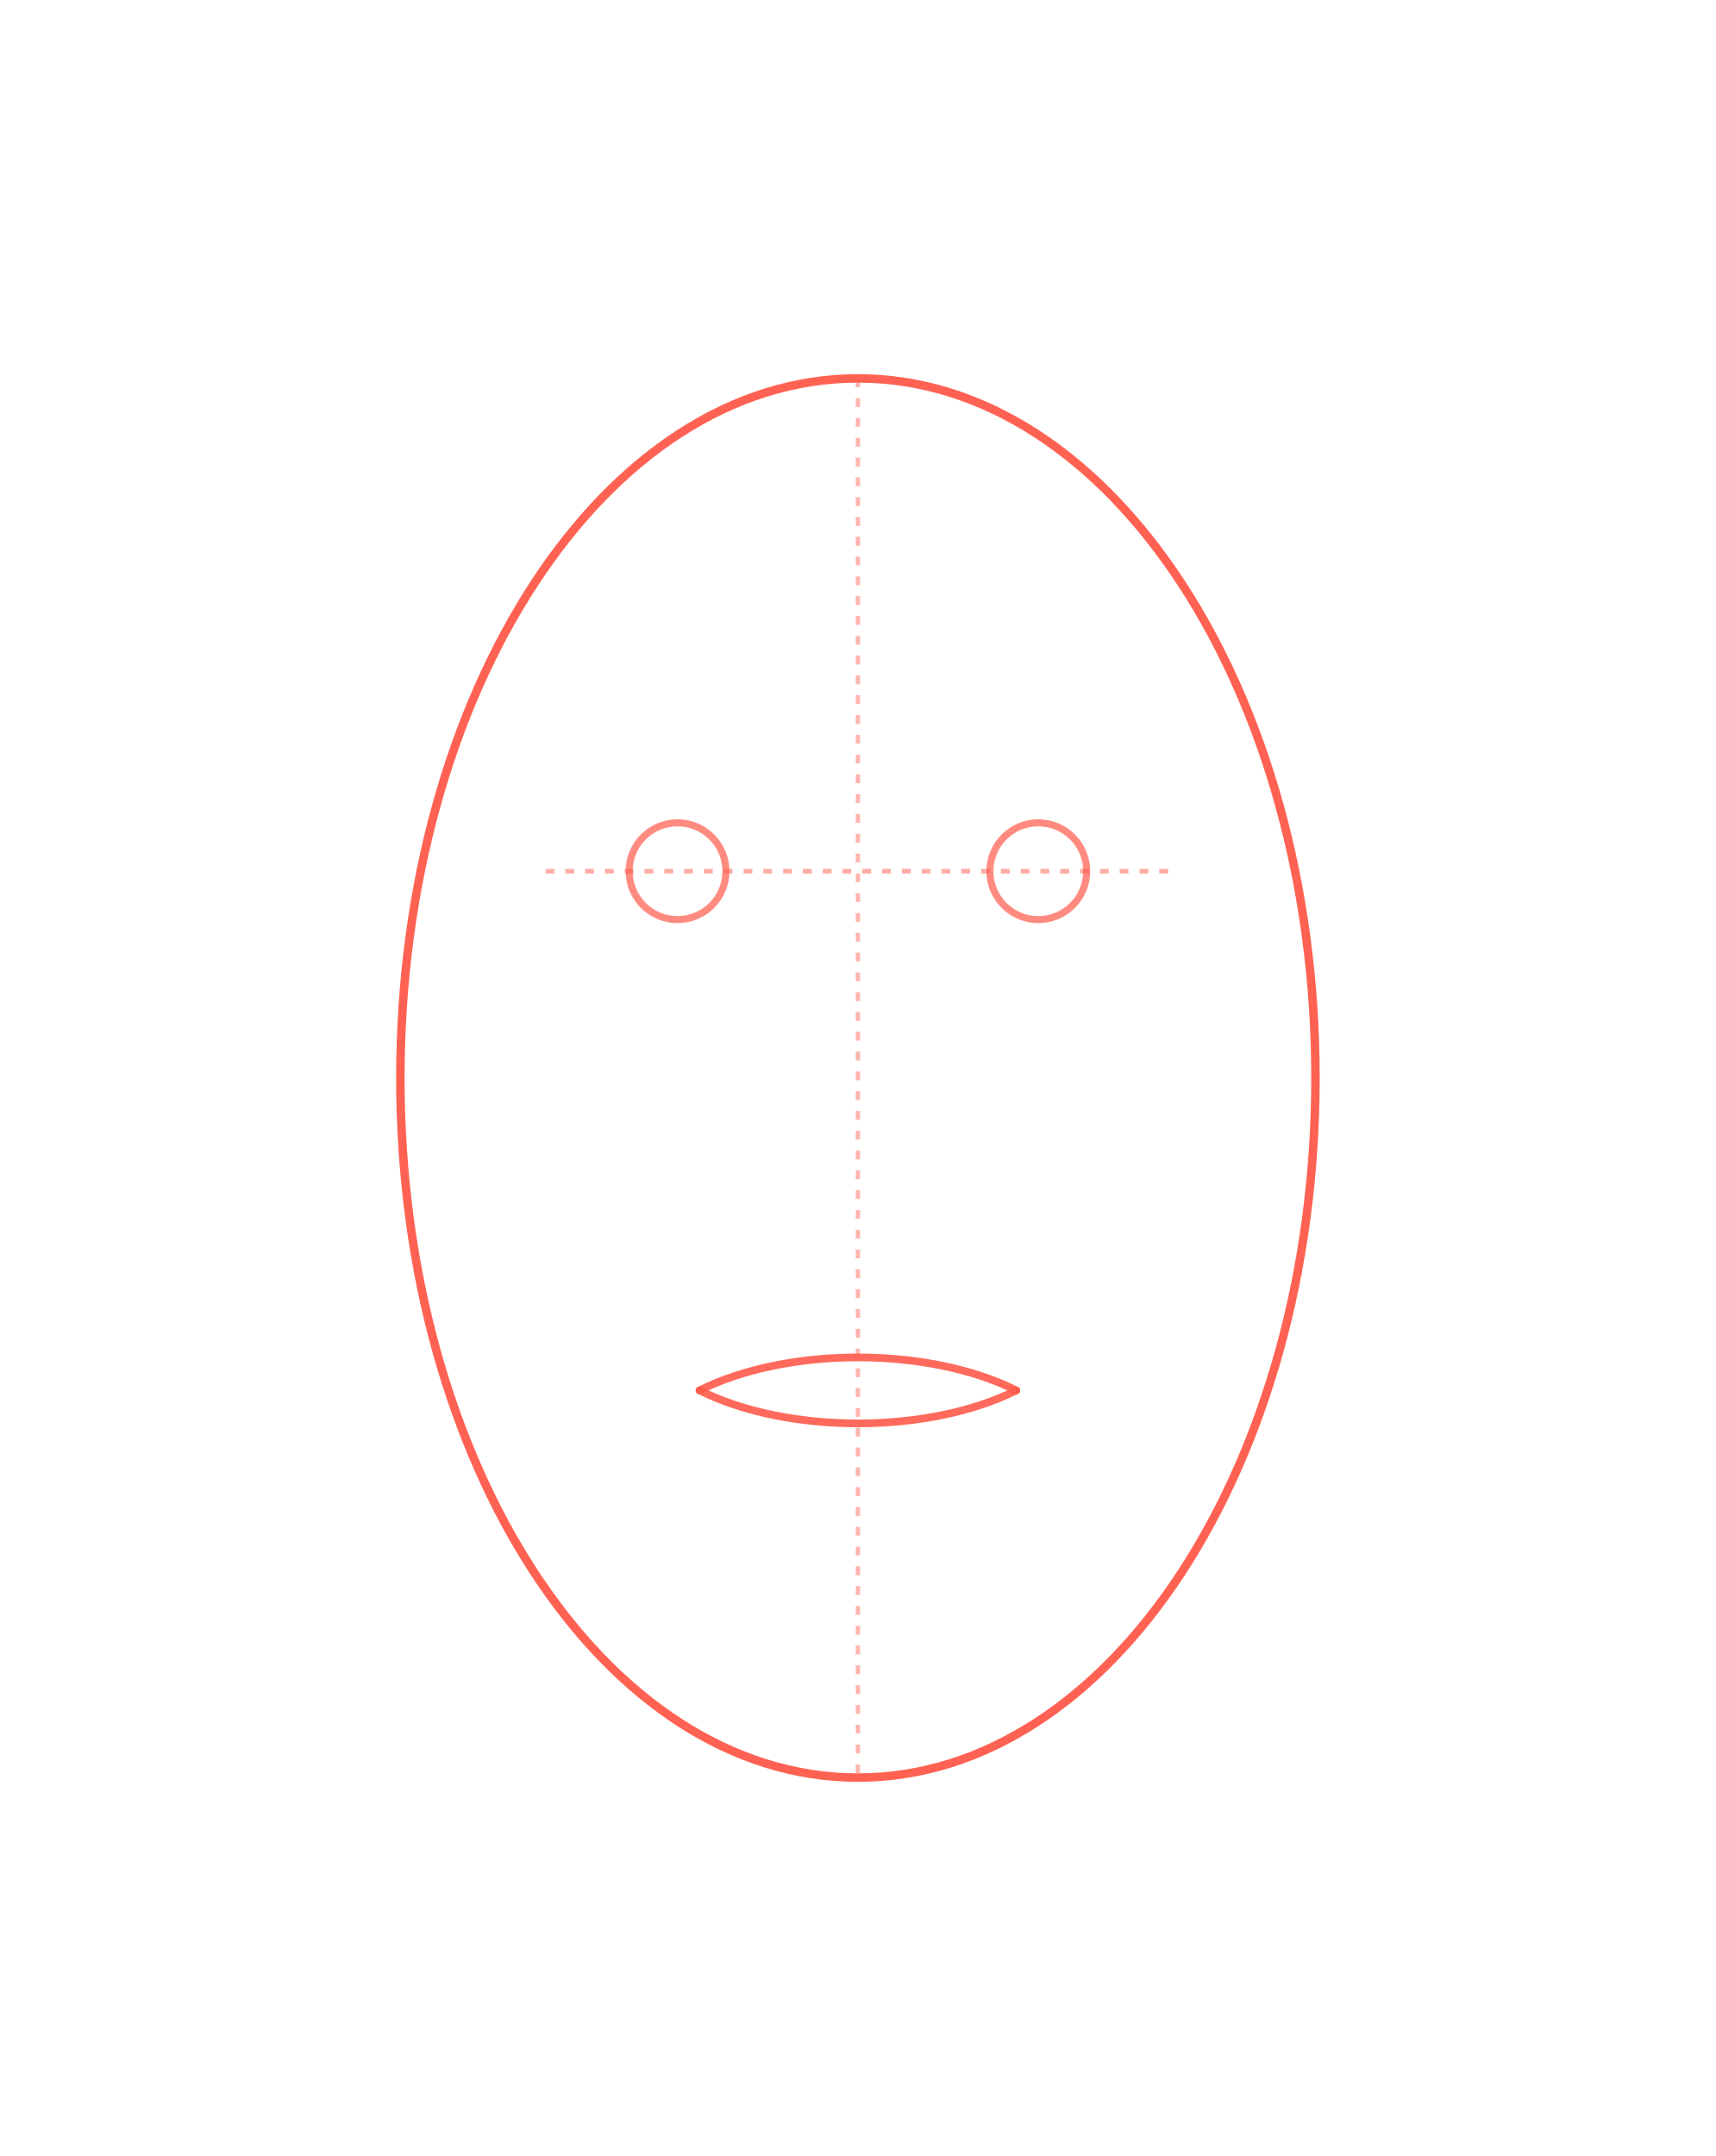
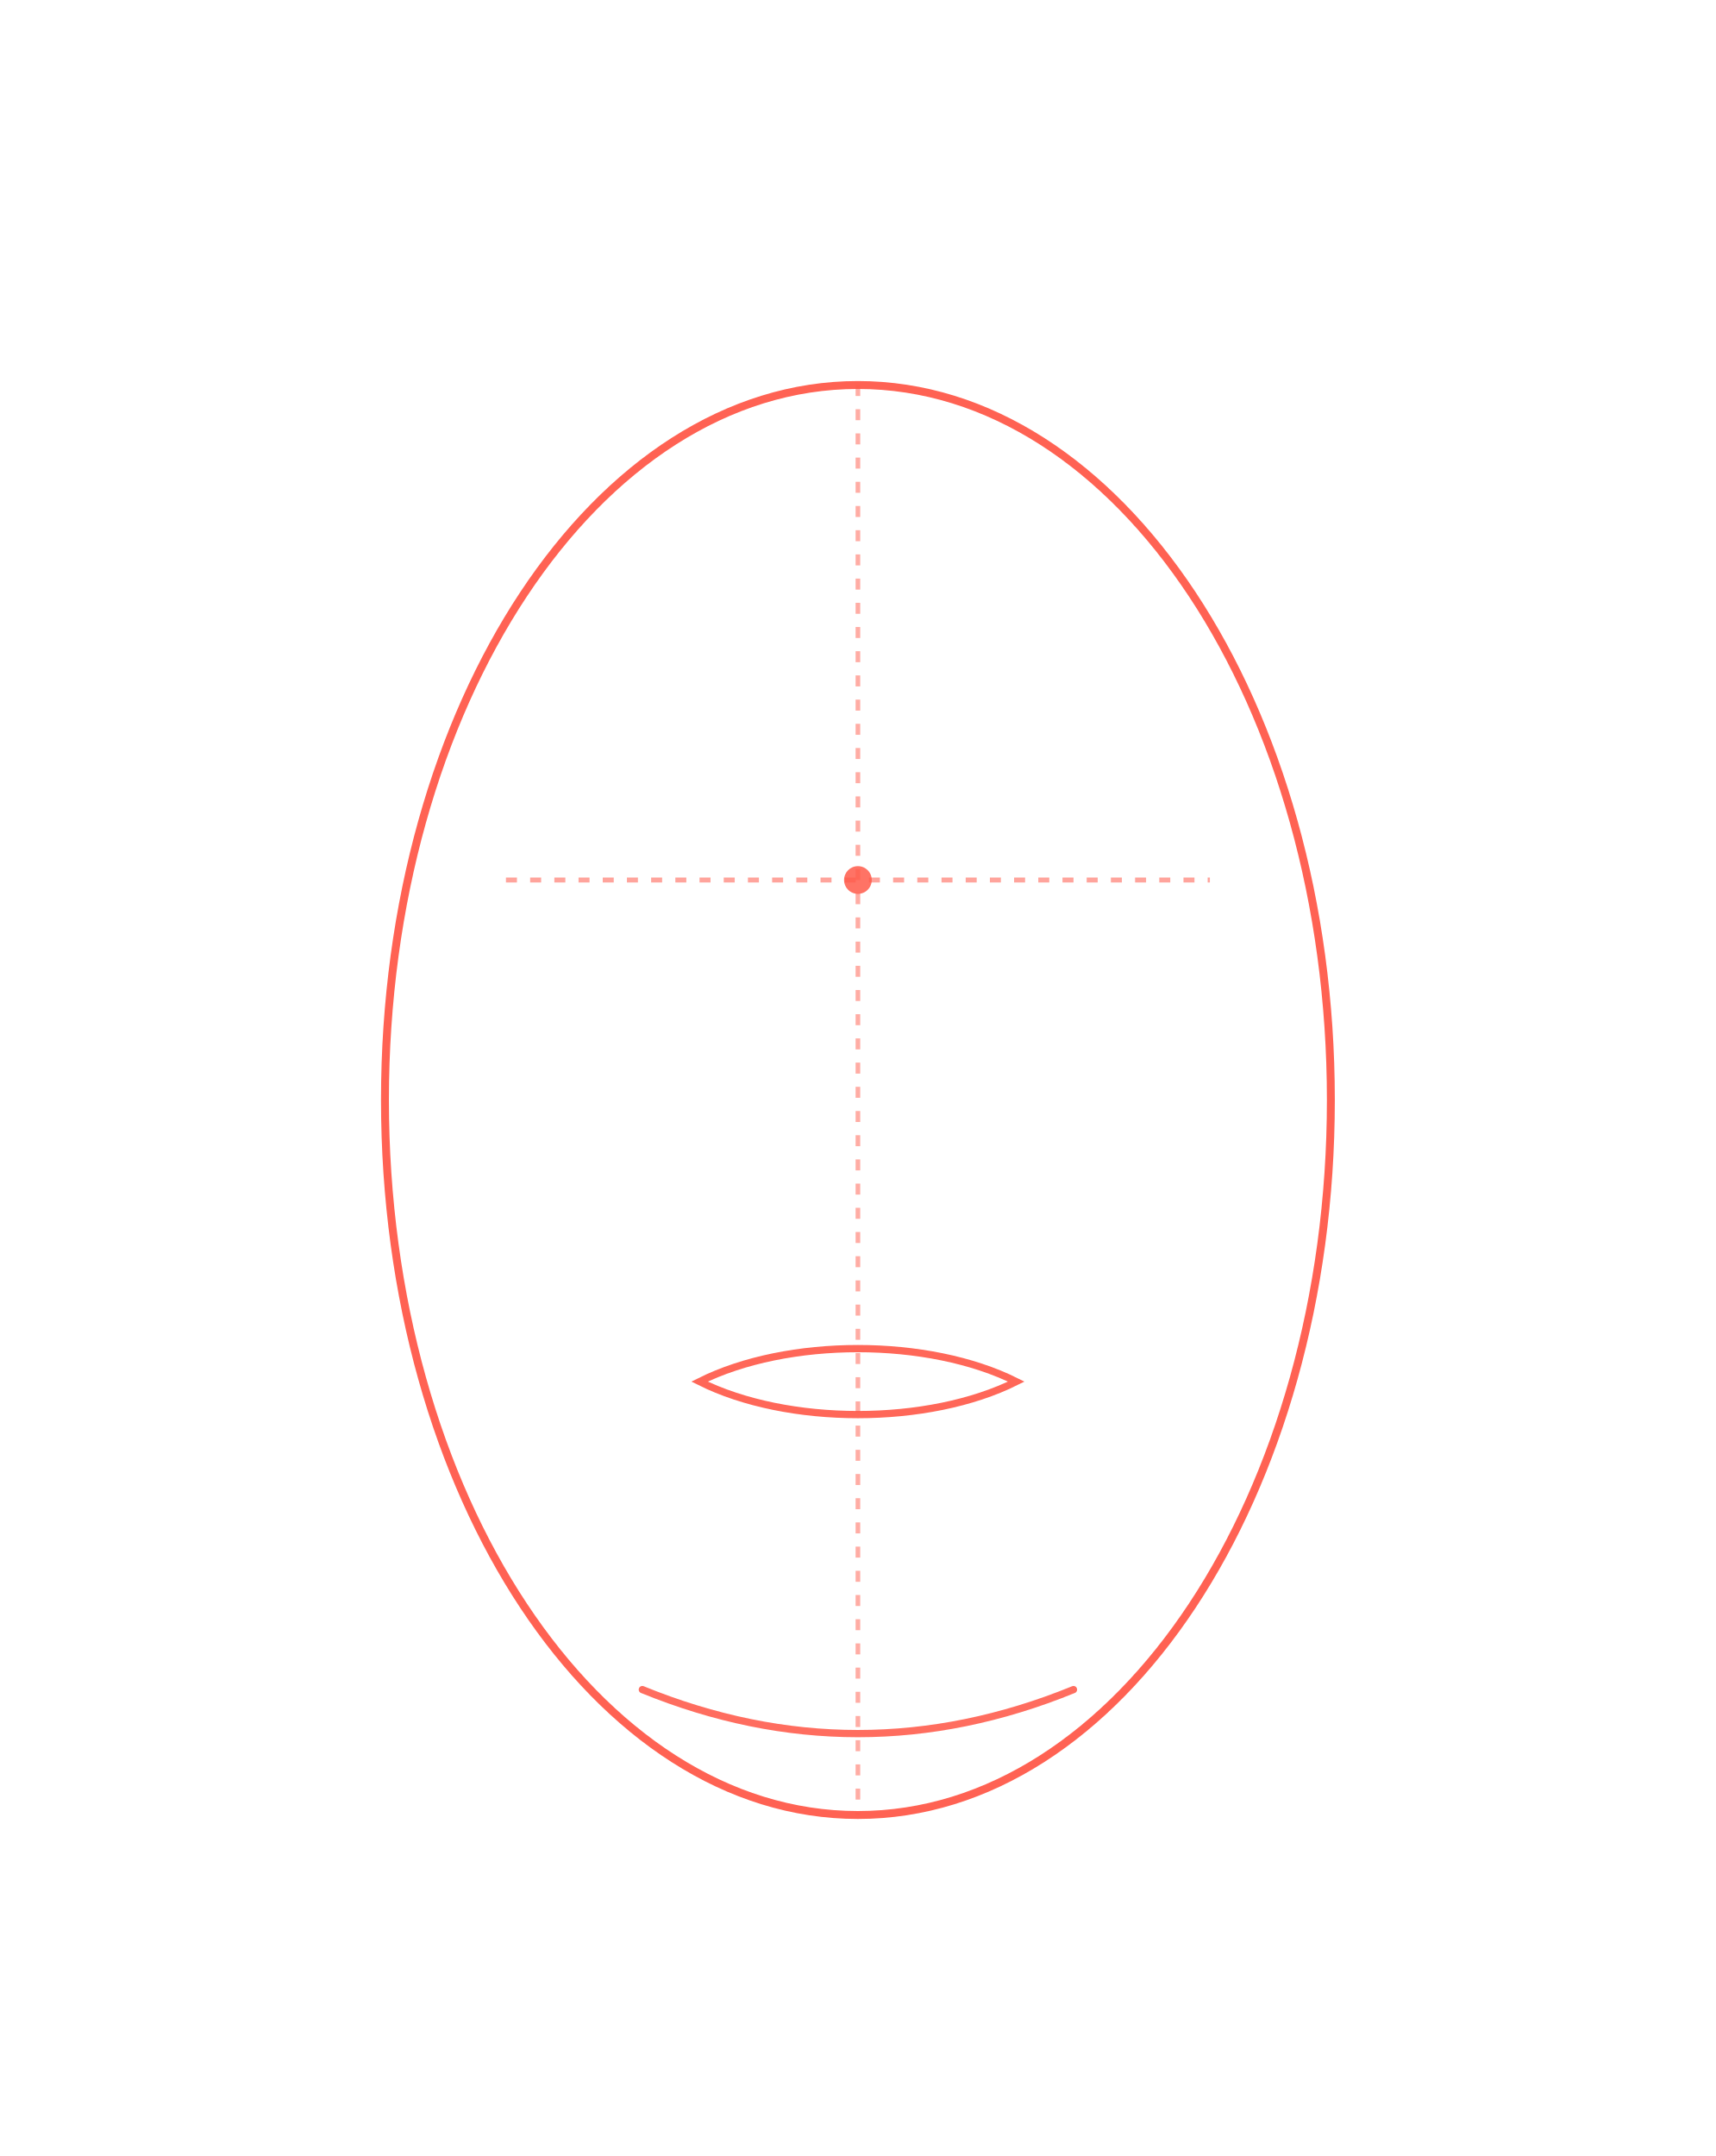
<svg xmlns="http://www.w3.org/2000/svg" width="780" height="980" viewBox="0 0 780 980" fill="none">
-   <ellipse cx="390" cy="490" rx="208" ry="318" stroke="#ff5a4a" stroke-width="3.85" opacity="0.95" />
-   <line x1="390" y1="172" x2="390" y2="808" stroke="#ff5a4a" stroke-width="1.96" stroke-dasharray="4 5" opacity="0.45" />
-   <line x1="248" y1="396" x2="532" y2="396" stroke="#ff5a4a" stroke-width="2.1" stroke-dasharray="4 5" opacity="0.5" />
-   <circle cx="308" cy="396" r="22" stroke="#ff5a4a" stroke-width="3.2" fill="none" opacity="0.7" />
-   <circle cx="472" cy="396" r="22" stroke="#ff5a4a" stroke-width="3.2" fill="none" opacity="0.7" />
-   <path d="M318 632 C358 612, 422 612, 462 632" stroke="#ff5a4a" stroke-width="3.5" stroke-linecap="round" fill="none" opacity="0.9" />
-   <path d="M318 632 C358 652, 422 652, 462 632" stroke="#ff5a4a" stroke-width="3.5" stroke-linecap="round" fill="none" opacity="0.9" />
+   <ellipse cx="390" cy="500" rx="215" ry="325" stroke="#ff5a4a" stroke-width="3.60" opacity="0.95" />
+   <line x1="390" y1="175" x2="390" y2="825" stroke="#ff5a4a" stroke-width="2.10" stroke-dasharray="5 6" opacity="0.50" />
+   <line x1="230" y1="400" x2="550" y2="400" stroke="#ff5a4a" stroke-width="2.25" stroke-dasharray="5 6" opacity="0.55" />
+   <circle cx="390" cy="400" r="6.3" fill="#ff5a4a" opacity="0.85" />
+   <path d="M318 628 C358 608, 422 608, 462 628 C422 648, 358 648, 318 628 Z" stroke="#ff5a4a" stroke-width="3.30" fill="none" opacity="0.92" />
+   <path d="M292 768 Q390 808 488 768" stroke="#ff5a4a" stroke-width="3.30" stroke-linecap="round" fill="none" opacity="0.88" />
</svg>
